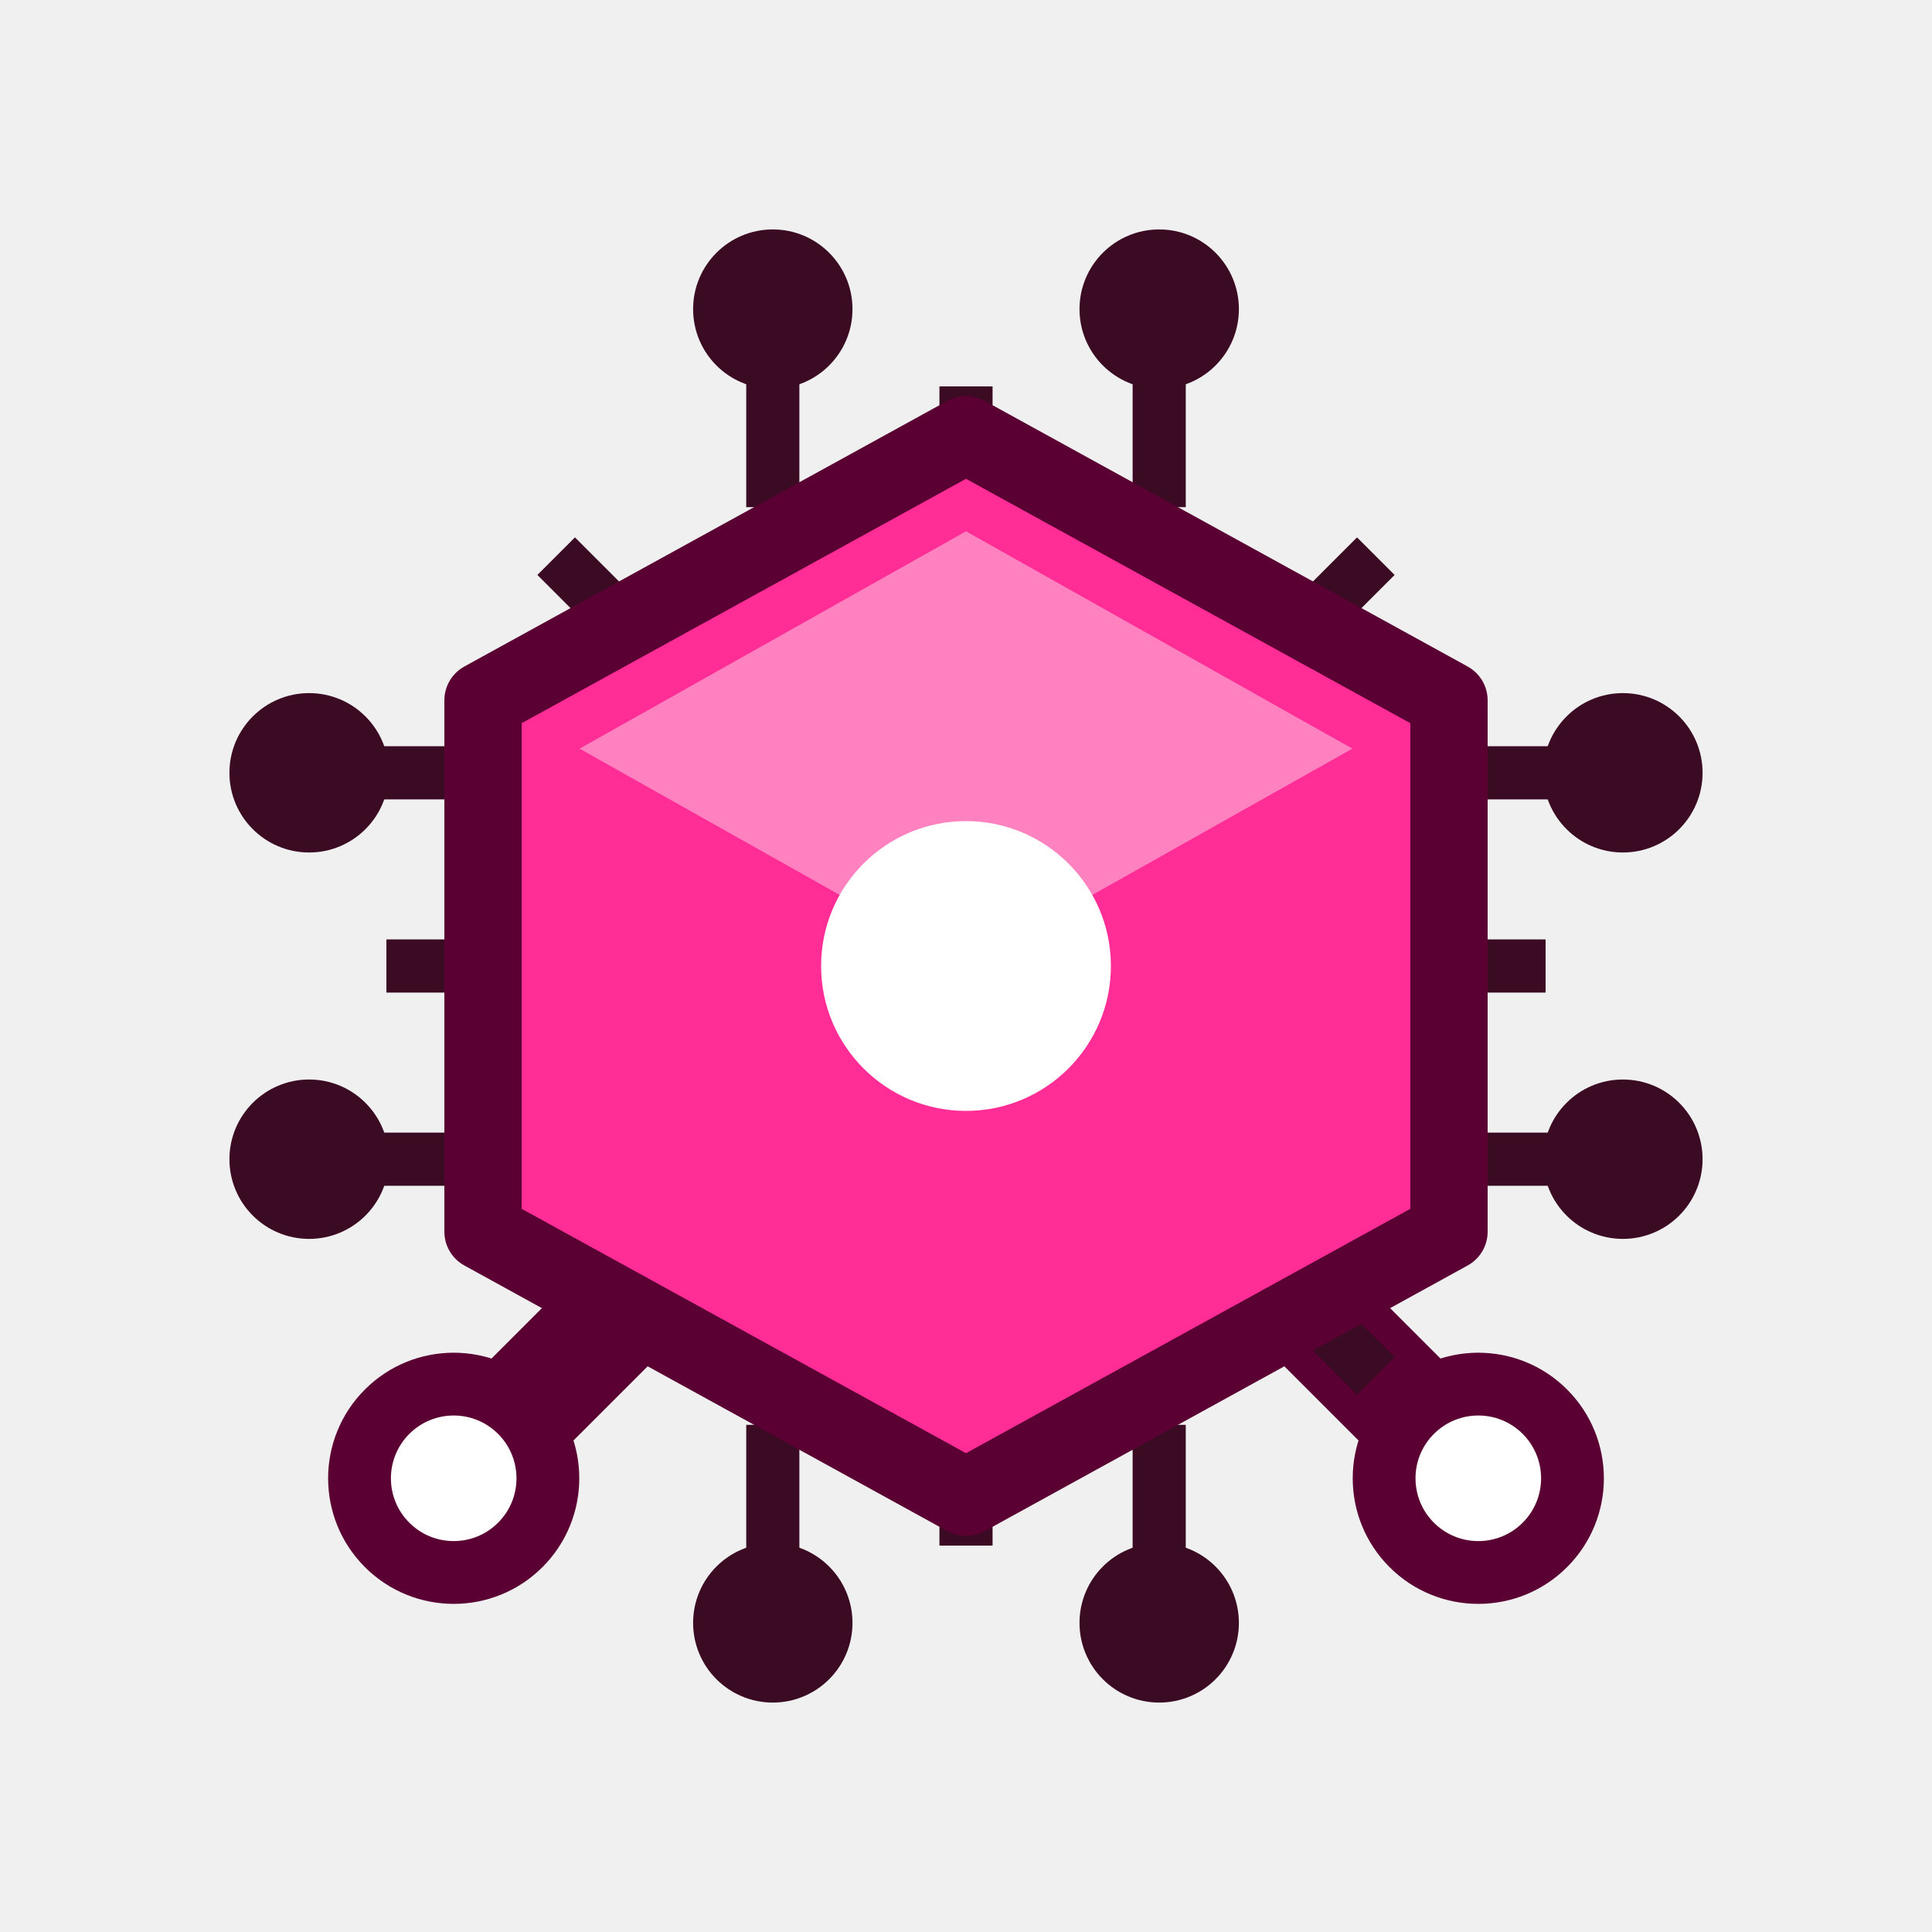
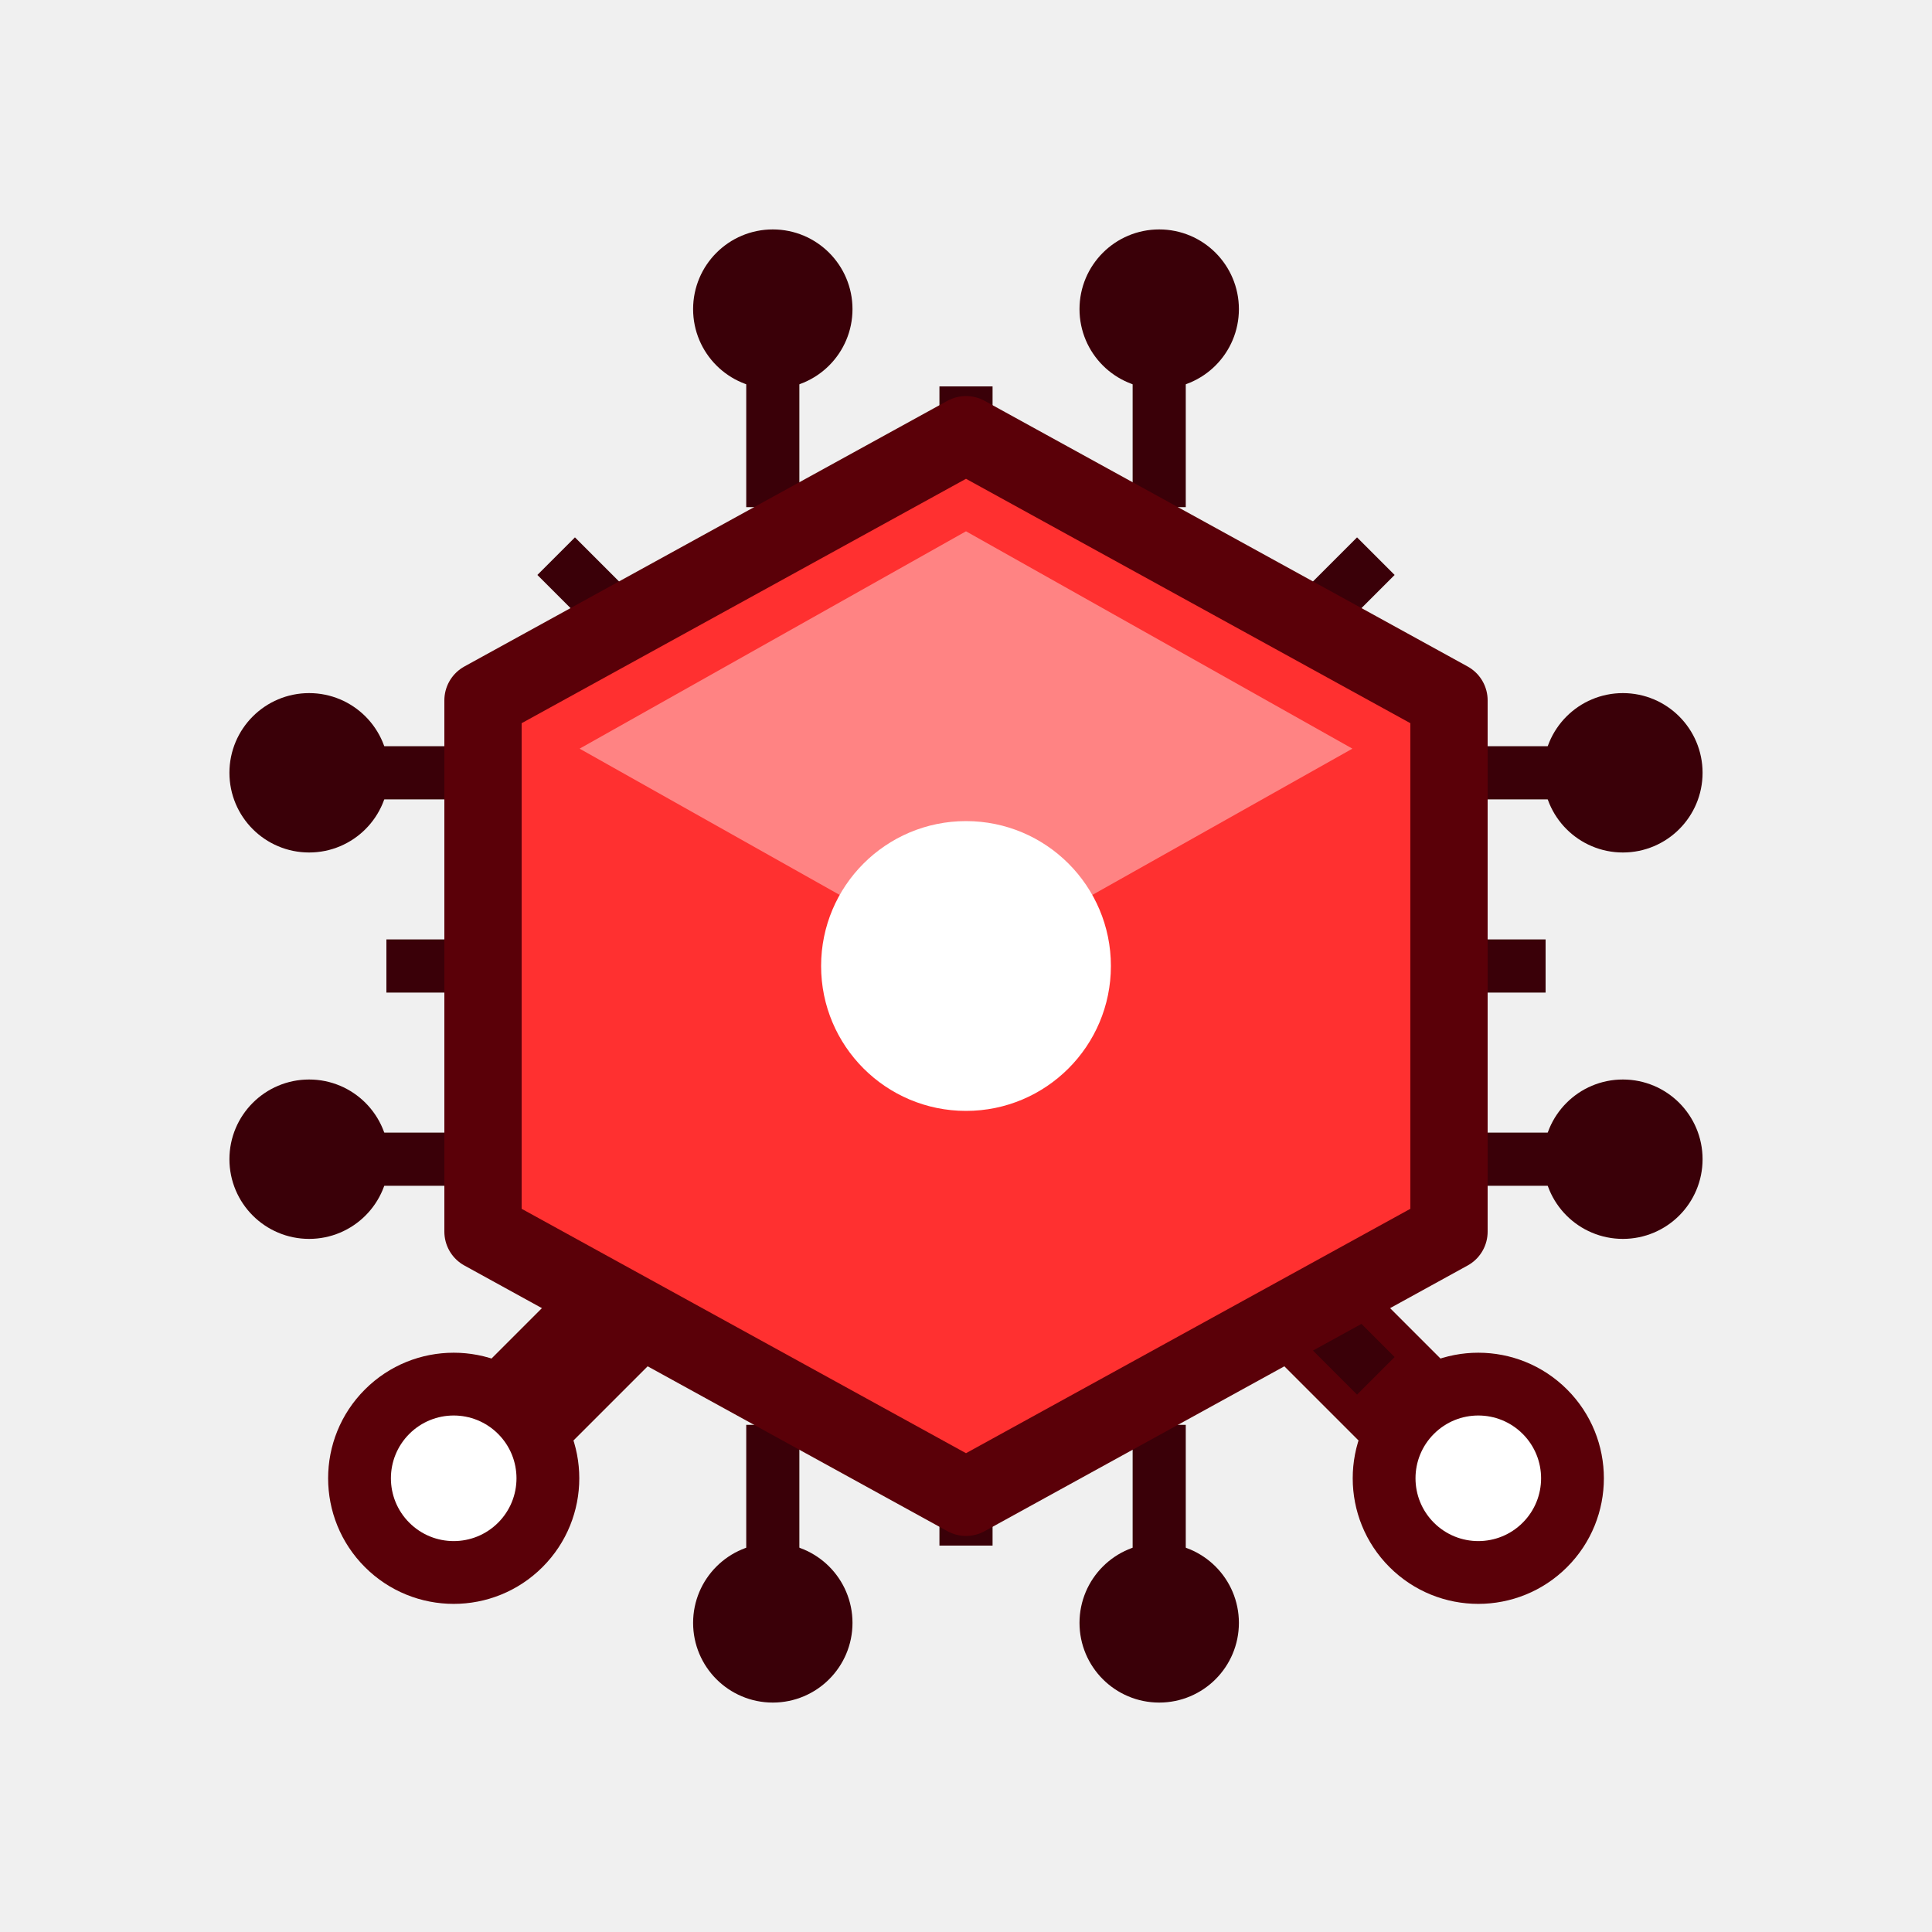
<svg xmlns="http://www.w3.org/2000/svg" viewBox="0 0 40 40" width="40" height="40" id="bug_SESW">
  <g transform="rotate(135 20 20)">
-     <line x1="20" y1="14" x2="20" y2="6" stroke="#5a0033" stroke-width="2.4" />
-     <circle cx="20" cy="5" r="2.6" fill="#5a0033" />
+     <line x1="20" y1="14" x2="20" y2="6" stroke="#5a0008" stroke-width="2.4" />
+     <circle cx="20" cy="5" r="2.6" fill="#5a0008" />
    <circle cx="20" cy="5" r="1.3" fill="#ffffff" />
  </g>
  <g transform="rotate(225 20 20)">
-     <line x1="20" y1="14" x2="20" y2="6" stroke="#5a0033" stroke-width="2.4" />
-     <circle cx="20" cy="5" r="2.6" fill="#5a0033" />
+     <line x1="20" y1="14" x2="20" y2="6" stroke="#5a0008" stroke-width="2.4" />
+     <circle cx="20" cy="5" r="2.6" fill="#5a0008" />
    <circle cx="20" cy="5" r="1.3" fill="#ffffff" />
  </g>
-   <g transform="rotate(0 20 20) translate(-4 0)" stroke="#3a0b22" stroke-width="1.1" fill="#3a0b22">
+   <g transform="rotate(0 20 20) translate(-4 0)" stroke="#3a0008" stroke-width="1.1" fill="#3a0008">
    <line x1="20" y1="10.5" x2="20" y2="7" />
    <circle cx="20" cy="6.4" r="1.1" />
  </g>
-   <g transform="rotate(0 20 20) translate(0 0)" stroke="#3a0b22" stroke-width="1.1" fill="#3a0b22">
+   <g transform="rotate(0 20 20) translate(0 0)" stroke="#3a0008" stroke-width="1.1" fill="#3a0008">
    <line x1="20" y1="10.5" x2="20" y2="8" />
  </g>
-   <g transform="rotate(0 20 20) translate(4 0)" stroke="#3a0b22" stroke-width="1.1" fill="#3a0b22">
+   <g transform="rotate(0 20 20) translate(4 0)" stroke="#3a0008" stroke-width="1.1" fill="#3a0008">
    <line x1="20" y1="10.5" x2="20" y2="7" />
    <circle cx="20" cy="6.4" r="1.1" />
  </g>
-   <g transform="rotate(90 20 20) translate(-4 0)" stroke="#3a0b22" stroke-width="1.1" fill="#3a0b22">
+   <g transform="rotate(90 20 20) translate(-4 0)" stroke="#3a0008" stroke-width="1.1" fill="#3a0008">
    <line x1="20" y1="10.5" x2="20" y2="7" />
    <circle cx="20" cy="6.4" r="1.1" />
  </g>
-   <g transform="rotate(90 20 20) translate(0 0)" stroke="#3a0b22" stroke-width="1.1" fill="#3a0b22">
+   <g transform="rotate(90 20 20) translate(0 0)" stroke="#3a0008" stroke-width="1.1" fill="#3a0008">
    <line x1="20" y1="10.5" x2="20" y2="8" />
  </g>
-   <g transform="rotate(90 20 20) translate(4 0)" stroke="#3a0b22" stroke-width="1.1" fill="#3a0b22">
+   <g transform="rotate(90 20 20) translate(4 0)" stroke="#3a0008" stroke-width="1.1" fill="#3a0008">
    <line x1="20" y1="10.5" x2="20" y2="7" />
    <circle cx="20" cy="6.4" r="1.1" />
  </g>
-   <g transform="rotate(180 20 20) translate(-4 0)" stroke="#3a0b22" stroke-width="1.1" fill="#3a0b22">
+   <g transform="rotate(180 20 20) translate(-4 0)" stroke="#3a0008" stroke-width="1.1" fill="#3a0008">
    <line x1="20" y1="10.5" x2="20" y2="7" />
    <circle cx="20" cy="6.4" r="1.1" />
  </g>
-   <g transform="rotate(180 20 20) translate(0 0)" stroke="#3a0b22" stroke-width="1.1" fill="#3a0b22">
+   <g transform="rotate(180 20 20) translate(0 0)" stroke="#3a0008" stroke-width="1.1" fill="#3a0008">
    <line x1="20" y1="10.5" x2="20" y2="8" />
  </g>
-   <g transform="rotate(180 20 20) translate(4 0)" stroke="#3a0b22" stroke-width="1.1" fill="#3a0b22">
+   <g transform="rotate(180 20 20) translate(4 0)" stroke="#3a0008" stroke-width="1.1" fill="#3a0008">
    <line x1="20" y1="10.5" x2="20" y2="7" />
    <circle cx="20" cy="6.4" r="1.1" />
  </g>
-   <g transform="rotate(270 20 20) translate(-4 0)" stroke="#3a0b22" stroke-width="1.1" fill="#3a0b22">
+   <g transform="rotate(270 20 20) translate(-4 0)" stroke="#3a0008" stroke-width="1.1" fill="#3a0008">
    <line x1="20" y1="10.5" x2="20" y2="7" />
    <circle cx="20" cy="6.4" r="1.1" />
  </g>
-   <g transform="rotate(270 20 20) translate(0 0)" stroke="#3a0b22" stroke-width="1.1" fill="#3a0b22">
+   <g transform="rotate(270 20 20) translate(0 0)" stroke="#3a0008" stroke-width="1.1" fill="#3a0008">
    <line x1="20" y1="10.5" x2="20" y2="8" />
  </g>
-   <g transform="rotate(270 20 20) translate(4 0)" stroke="#3a0b22" stroke-width="1.1" fill="#3a0b22">
+   <g transform="rotate(270 20 20) translate(4 0)" stroke="#3a0008" stroke-width="1.1" fill="#3a0008">
    <line x1="20" y1="10.5" x2="20" y2="7" />
    <circle cx="20" cy="6.4" r="1.1" />
  </g>
-   <g transform="rotate(45 20 20) translate(0 0)" stroke="#3a0b22" stroke-width="1.1" fill="#3a0b22">
+   <g transform="rotate(45 20 20) translate(0 0)" stroke="#3a0008" stroke-width="1.1" fill="#3a0008">
    <line x1="20" y1="10.5" x2="20" y2="8" />
  </g>
-   <g transform="rotate(135 20 20) translate(0 0)" stroke="#3a0b22" stroke-width="1.1" fill="#3a0b22">
+   <g transform="rotate(135 20 20) translate(0 0)" stroke="#3a0008" stroke-width="1.1" fill="#3a0008">
    <line x1="20" y1="10.5" x2="20" y2="8" />
  </g>
-   <g transform="rotate(315 20 20) translate(0 0)" stroke="#3a0b22" stroke-width="1.1" fill="#3a0b22">
+   <g transform="rotate(315 20 20) translate(0 0)" stroke="#3a0008" stroke-width="1.1" fill="#3a0008">
    <line x1="20" y1="10.5" x2="20" y2="8" />
  </g>
-   <polygon points="20,9 30,14.5 30,25.5 20,31 10,25.5 10,14.5" fill="#ff2d95" stroke="#5a0033" stroke-width="1.6" stroke-linejoin="round" />
+   <polygon points="20,9 30,14.5 30,25.5 20,31 10,25.5 10,14.5" fill="#ff3030" stroke="#5a0008" stroke-width="1.6" stroke-linejoin="round" />
  <polygon points="20,11 28,15.5 20,20 12,15.5" fill="rgba(255,255,255,.4)" />
  <circle cx="20" cy="20" r="3" fill="#ffffff" />
</svg>
